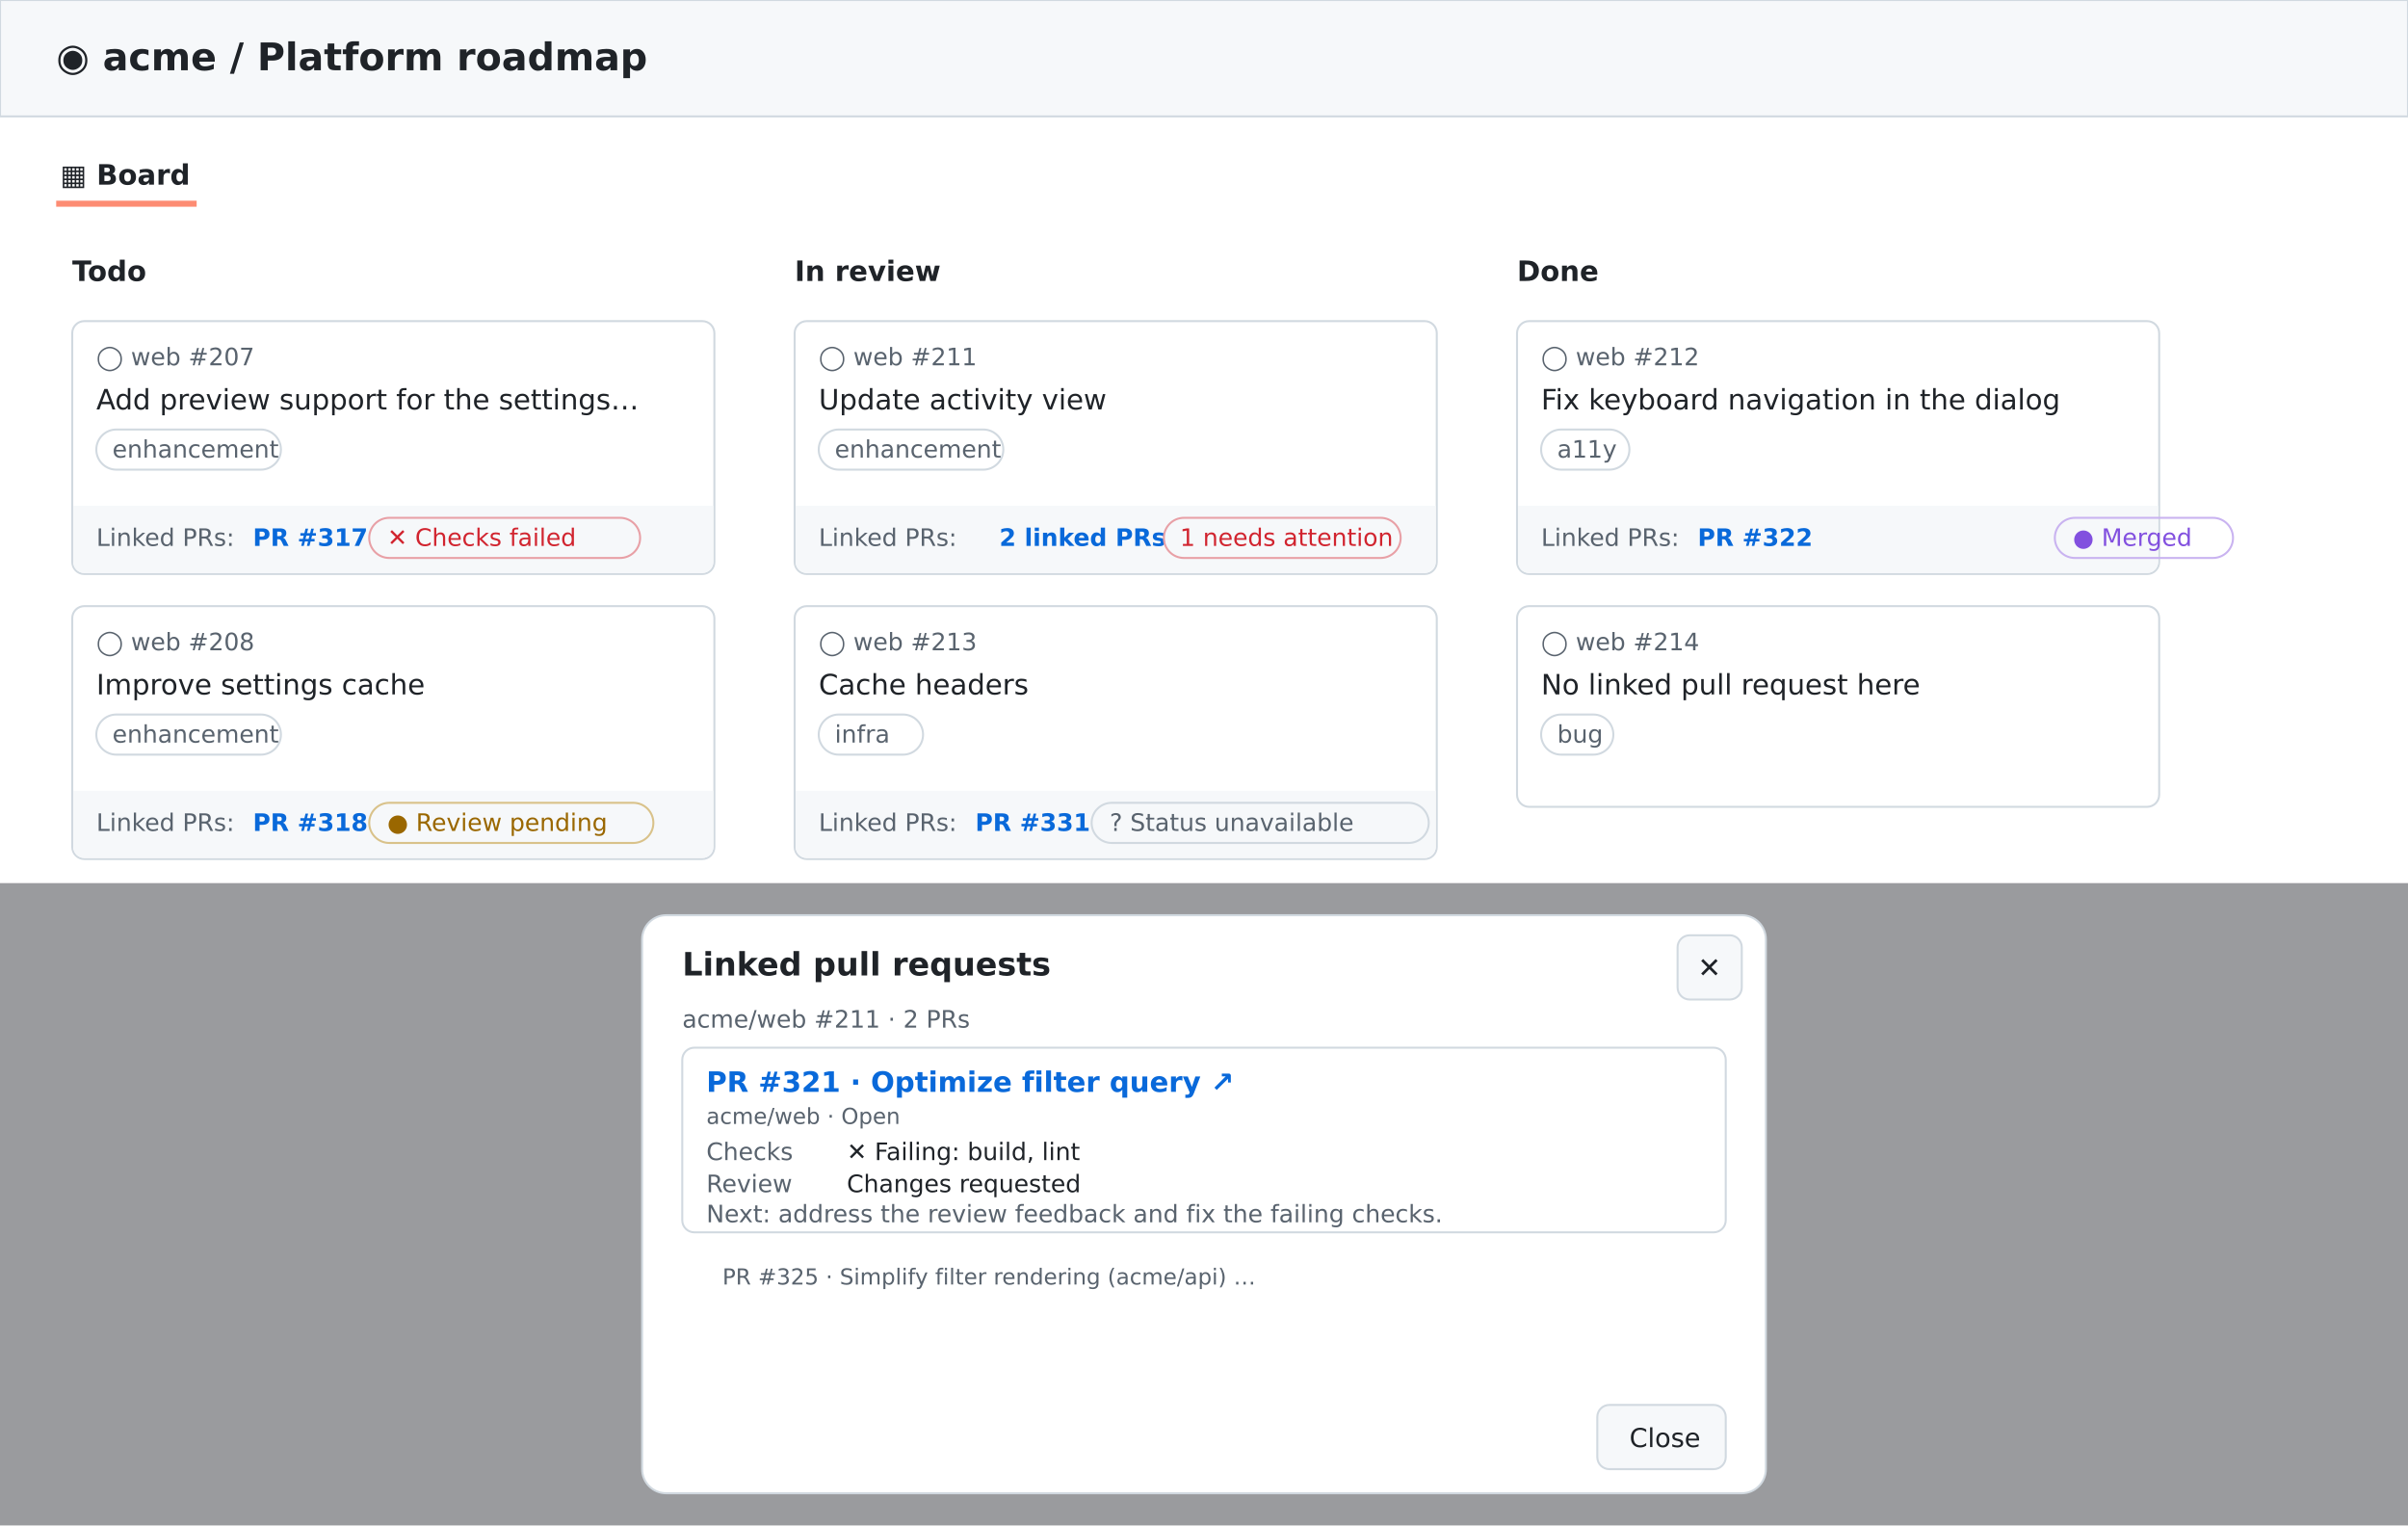
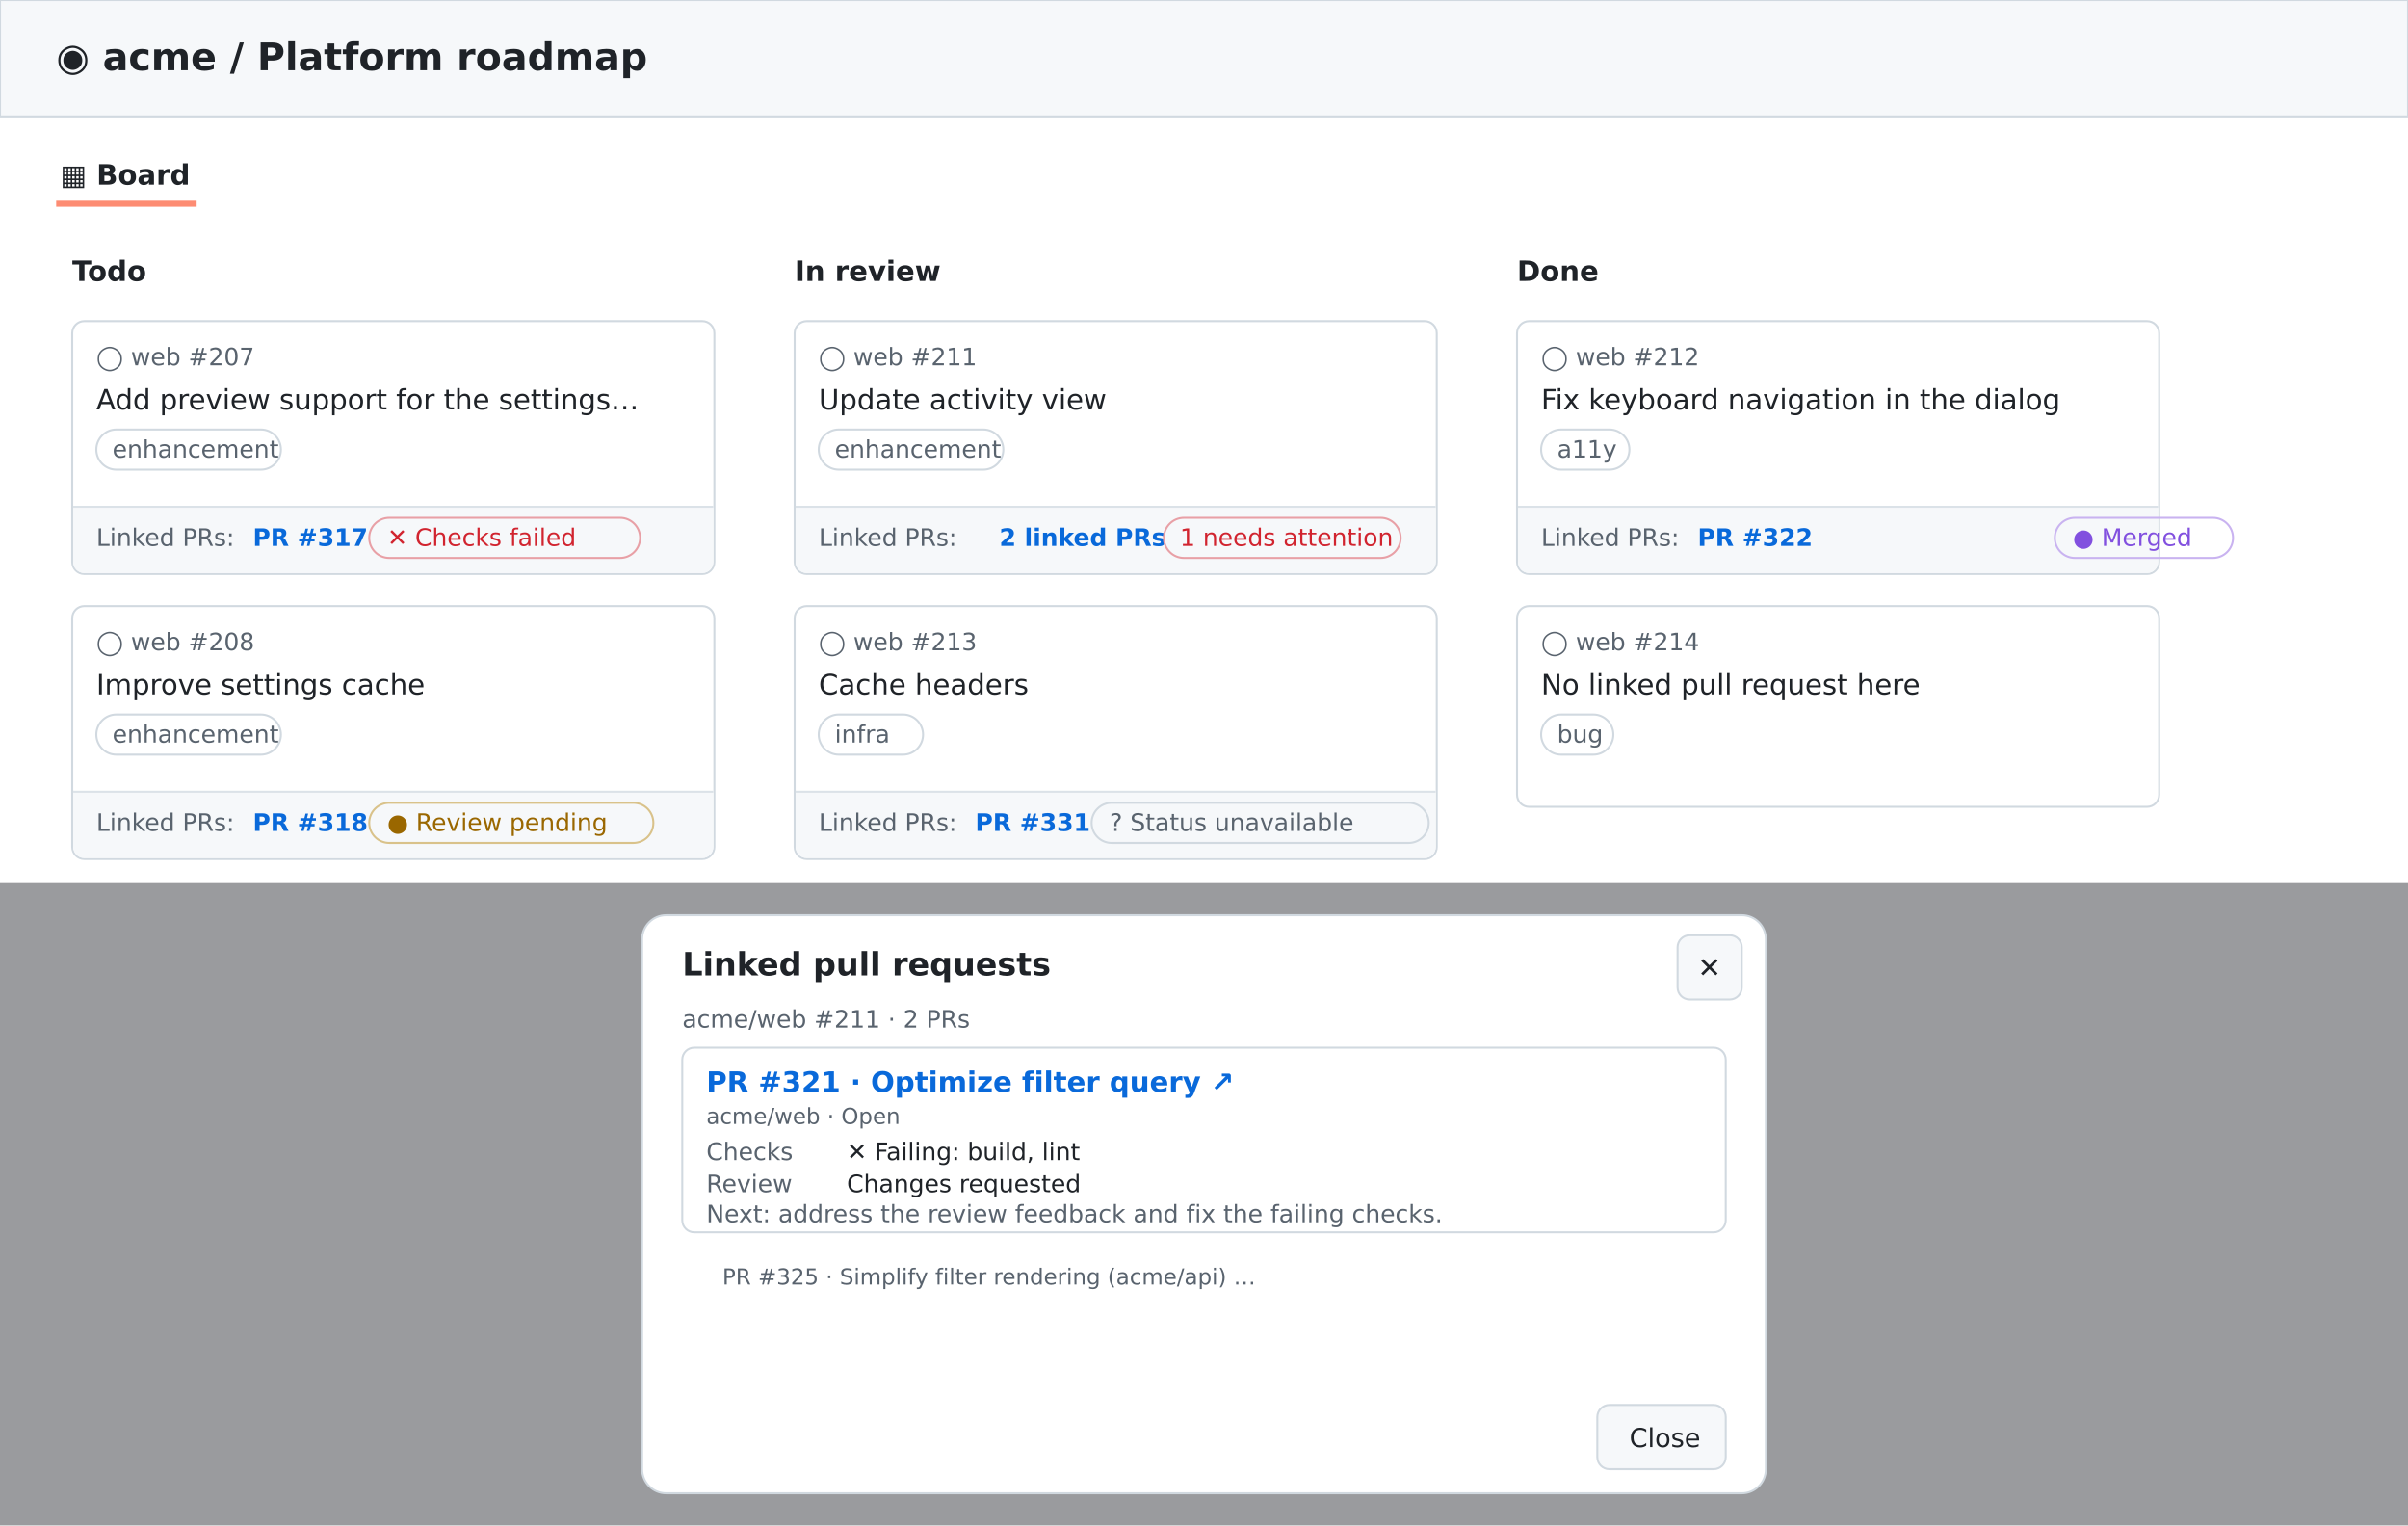
<svg xmlns="http://www.w3.org/2000/svg" width="1200" height="760" viewBox="0 0 1200 760" font-family="DejaVu Sans, sans-serif">
  <rect x="0" y="0" width="1200" height="760" fill="#fff" />
  <rect x="0" y="0" width="1200" height="58" fill="#f6f8fa" stroke="#d1d9e0" />
  <text x="28" y="35" font-size="19" fill="#1f2328" font-weight="600">◉  acme / Platform roadmap</text>
  <text x="30" y="92" font-size="14" fill="#1f2328" font-weight="600">▦ Board</text>
  <rect x="28" y="100" width="70" height="3" fill="#fd8c73" />
  <text x="36" y="140" font-size="14" fill="#1f2328" font-weight="600">Todo</text>
  <text x="396" y="140" font-size="14" fill="#1f2328" font-weight="600">In review</text>
  <text x="756" y="140" font-size="14" fill="#1f2328" font-weight="600">Done</text>
  <rect x="36" y="160" width="320" height="126" fill="#fff" stroke="#d1d9e0" rx="6" />
  <text x="48" y="182" font-size="12" fill="#59636e">◯ web #207</text>
  <text x="48" y="204" font-size="14" fill="#1f2328">Add preview support for the settings…</text>
  <rect x="48" y="214" width="92" height="20" fill="none" stroke="#d1d9e0" rx="10" />
  <text x="56" y="228" font-size="12" fill="#59636e">enhancement</text>
  <path d="M36.5 252 H355.5 V280 a5.5 5.5 0 0 1 -5.5 5.5 H42 a5.5 5.5 0 0 1 -5.5 -5.5 Z" fill="#f6f8fa" />
+   <line x1="36.5" y1="252.5" x2="355.5" y2="252.5" stroke="#d1d9e0" stroke-opacity="0.7" />
  <text x="48" y="272" font-size="12" fill="#59636e">Linked PRs:</text>
  <text x="126" y="272" font-size="12" fill="#0969da" font-weight="600">PR #317</text>
  <rect x="184" y="258" width="135.0" height="20" fill="none" stroke="#e8a0a6" rx="10" />
  <text x="193" y="272" font-size="12" fill="#d1242f" font-weight="500">✕ Checks failed</text>
  <rect x="36" y="302" width="320" height="126" fill="#fff" stroke="#d1d9e0" rx="6" />
  <text x="48" y="324" font-size="12" fill="#59636e">◯ web #208</text>
  <text x="48" y="346" font-size="14" fill="#1f2328">Improve settings cache</text>
  <rect x="48" y="356" width="92" height="20" fill="none" stroke="#d1d9e0" rx="10" />
  <text x="56" y="370" font-size="12" fill="#59636e">enhancement</text>
  <path d="M36.5 394 H355.5 V422 a5.5 5.5 0 0 1 -5.5 5.5 H42 a5.5 5.5 0 0 1 -5.5 -5.5 Z" fill="#f6f8fa" />
+   <line x1="36.5" y1="394.5" x2="355.5" y2="394.5" stroke="#d1d9e0" stroke-opacity="0.7" />
  <text x="48" y="414" font-size="12" fill="#59636e">Linked PRs:</text>
  <text x="126" y="414" font-size="12" fill="#0969da" font-weight="600">PR #318</text>
  <rect x="184" y="400" width="141.6" height="20" fill="none" stroke="#d9c28a" rx="10" />
  <text x="193" y="414" font-size="12" fill="#9a6700" font-weight="500">● Review pending</text>
  <rect x="396" y="160" width="320" height="126" fill="#fff" stroke="#d1d9e0" rx="6" />
  <text x="408" y="182" font-size="12" fill="#59636e">◯ web #211</text>
  <text x="408" y="204" font-size="14" fill="#1f2328">Update activity view</text>
  <rect x="408" y="214" width="92" height="20" fill="none" stroke="#d1d9e0" rx="10" />
  <text x="416" y="228" font-size="12" fill="#59636e">enhancement</text>
  <path d="M396.5 252 H715.5 V280 a5.5 5.5 0 0 1 -5.5 5.5 H402 a5.5 5.5 0 0 1 -5.5 -5.5 Z" fill="#f6f8fa" />
+   <line x1="396.5" y1="252.5" x2="715.5" y2="252.5" stroke="#d1d9e0" stroke-opacity="0.7" />
  <text x="408" y="272" font-size="12" fill="#59636e">Linked PRs:</text>
  <text x="498" y="272" font-size="12" fill="#0969da" font-weight="600">2 linked PRs</text>
  <rect x="580" y="258" width="118" height="20" fill="none" stroke="#e8a0a6" rx="10" />
  <text x="588" y="272" font-size="12" fill="#d1242f" font-weight="500">1 needs attention</text>
  <rect x="396" y="302" width="320" height="126" fill="#fff" stroke="#d1d9e0" rx="6" />
  <text x="408" y="324" font-size="12" fill="#59636e">◯ web #213</text>
  <text x="408" y="346" font-size="14" fill="#1f2328">Cache headers</text>
  <rect x="408" y="356" width="52" height="20" fill="none" stroke="#d1d9e0" rx="10" />
  <text x="416" y="370" font-size="12" fill="#59636e">infra</text>
  <path d="M396.5 394 H715.5 V422 a5.5 5.5 0 0 1 -5.5 5.5 H402 a5.5 5.5 0 0 1 -5.5 -5.5 Z" fill="#f6f8fa" />
+   <line x1="396.5" y1="394.5" x2="715.5" y2="394.5" stroke="#d1d9e0" stroke-opacity="0.7" />
  <text x="408" y="414" font-size="12" fill="#59636e">Linked PRs:</text>
  <text x="486" y="414" font-size="12" fill="#0969da" font-weight="600">PR #331</text>
  <rect x="544" y="400" width="168.0" height="20" fill="none" stroke="#d1d9e0" rx="10" />
  <text x="553" y="414" font-size="12" fill="#59636e" font-weight="500">? Status unavailable</text>
  <rect x="756" y="160" width="320" height="126" fill="#fff" stroke="#d1d9e0" rx="6" />
  <text x="768" y="182" font-size="12" fill="#59636e">◯ web #212</text>
  <text x="768" y="204" font-size="14" fill="#1f2328">Fix keyboard navigation in the dialog</text>
  <rect x="768" y="214" width="44" height="20" fill="none" stroke="#d1d9e0" rx="10" />
  <text x="776" y="228" font-size="12" fill="#59636e">a11y</text>
  <path d="M756.5 252 H1075.5 V280 a5.5 5.5 0 0 1 -5.5 5.5 H762 a5.5 5.5 0 0 1 -5.5 -5.5 Z" fill="#f6f8fa" />
+   <line x1="756.5" y1="252.5" x2="1075.5" y2="252.5" stroke="#d1d9e0" stroke-opacity="0.7" />
  <text x="768" y="272" font-size="12" fill="#59636e">Linked PRs:</text>
  <text x="846" y="272" font-size="12" fill="#0969da" font-weight="600">PR #322</text>
  <rect x="1024" y="258" width="88.8" height="20" fill="none" stroke="#c9b3f0" rx="10" />
  <text x="1033" y="272" font-size="12" fill="#8250df" font-weight="500">● Merged</text>
  <rect x="756" y="302" width="320" height="100" fill="#fff" stroke="#d1d9e0" rx="6" />
  <text x="768" y="324" font-size="12" fill="#59636e">◯ web #214</text>
  <text x="768" y="346" font-size="14" fill="#1f2328">No linked pull request here</text>
  <rect x="768" y="356" width="36" height="20" fill="none" stroke="#d1d9e0" rx="10" />
  <text x="776" y="370" font-size="12" fill="#59636e">bug</text>
  <rect x="0" y="440" width="1200" height="320" fill="#1f2328" fill-opacity="0.45" />
  <rect x="320" y="456" width="560" height="288" fill="#fff" stroke="#d1d9e0" rx="12" />
  <text x="340" y="486" font-size="16" fill="#1f2328" font-weight="600">Linked pull requests</text>
  <rect x="836" y="466" width="32" height="32" fill="#f6f8fa" stroke="#d1d9e0" rx="6" />
  <text x="846" y="487" font-size="14" fill="#1f2328">✕</text>
  <text x="340" y="512" font-size="12" fill="#59636e">acme/web #211 · 2 PRs</text>
  <rect x="340" y="522" width="520" height="92" fill="none" stroke="#d1d9e0" rx="6" />
  <text x="352" y="544" font-size="14" fill="#0969da" font-weight="600">PR #321 · Optimize filter query ↗</text>
  <text x="352" y="560" font-size="11" fill="#59636e">acme/web · Open</text>
  <text x="352" y="578" font-size="12" fill="#59636e">Checks</text>
  <text x="422" y="578" font-size="12" fill="#1f2328">✕ Failing: build, lint</text>
  <text x="352" y="594" font-size="12" fill="#59636e">Review</text>
  <text x="422" y="594" font-size="12" fill="#1f2328">Changes requested</text>
  <text x="352" y="609" font-size="12" fill="#59636e">Next: address the review feedback and fix the failing checks.</text>
  <text x="360" y="640" font-size="11" fill="#59636e">PR #325 · Simplify filter rendering (acme/api) …</text>
  <rect x="796" y="700" width="64" height="32" fill="#f6f8fa" stroke="#d1d9e0" rx="6" />
  <text x="812" y="721" font-size="13" fill="#1f2328" font-weight="500">Close</text>
</svg>
